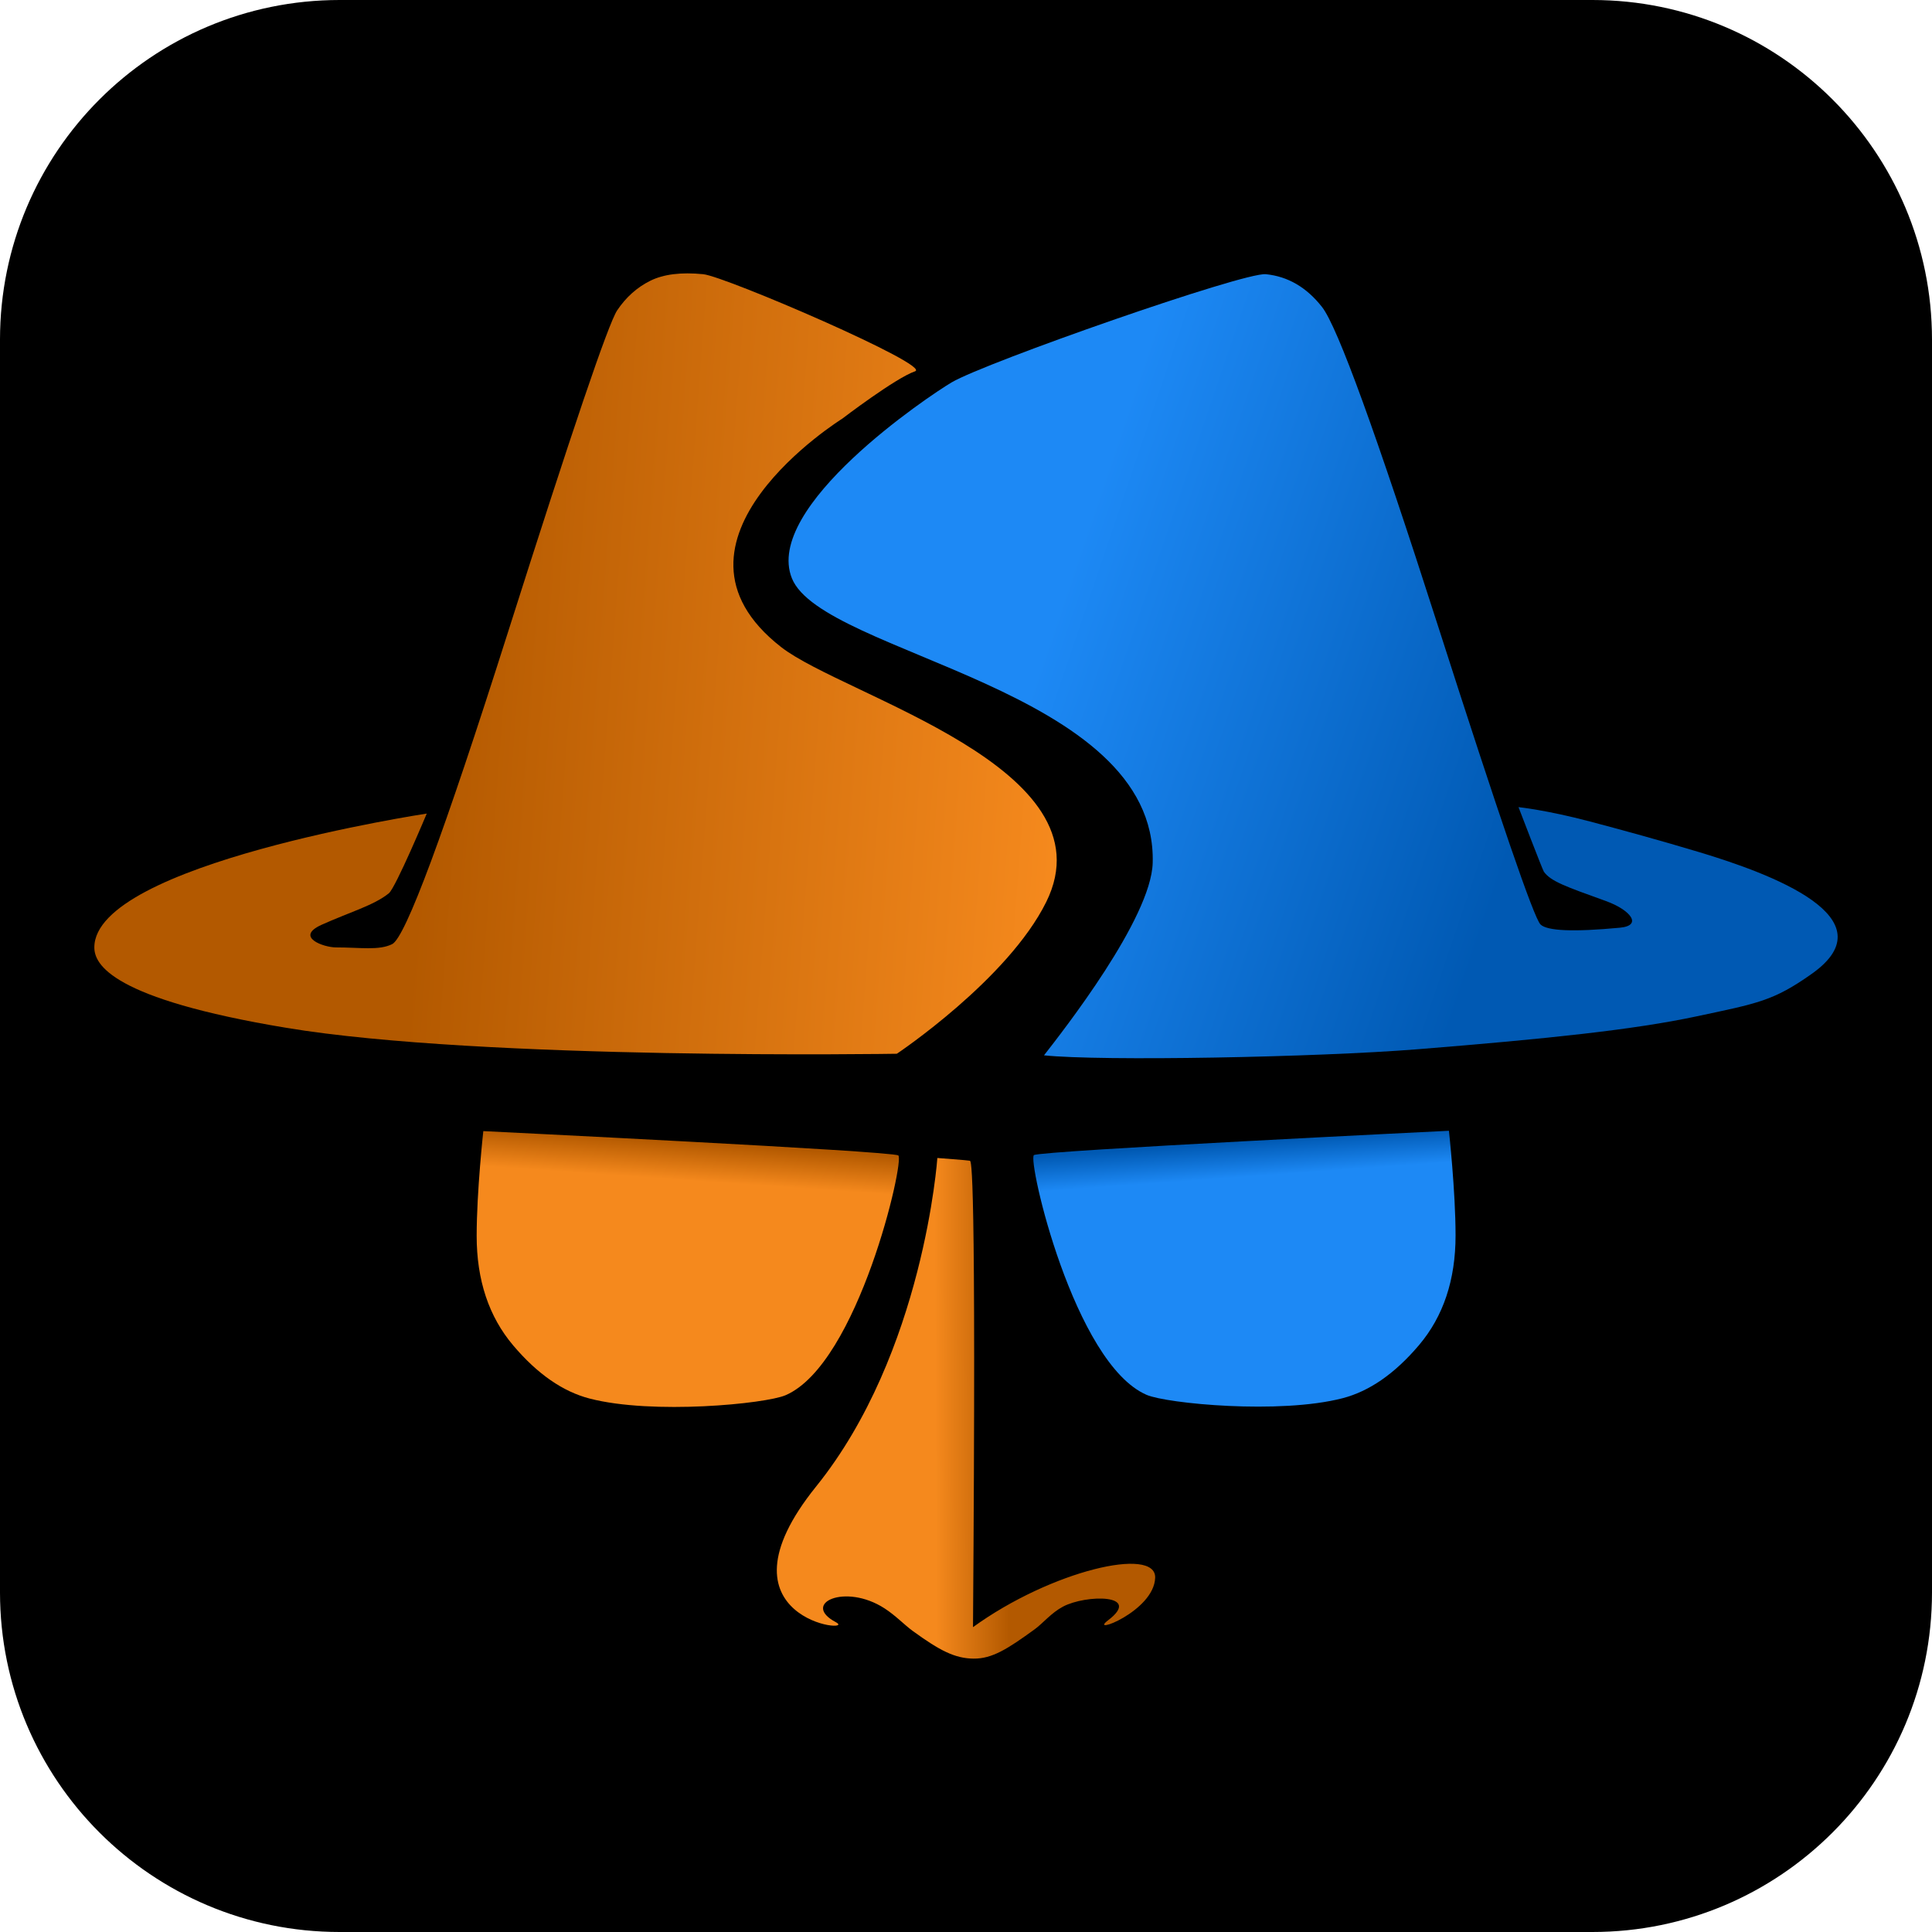
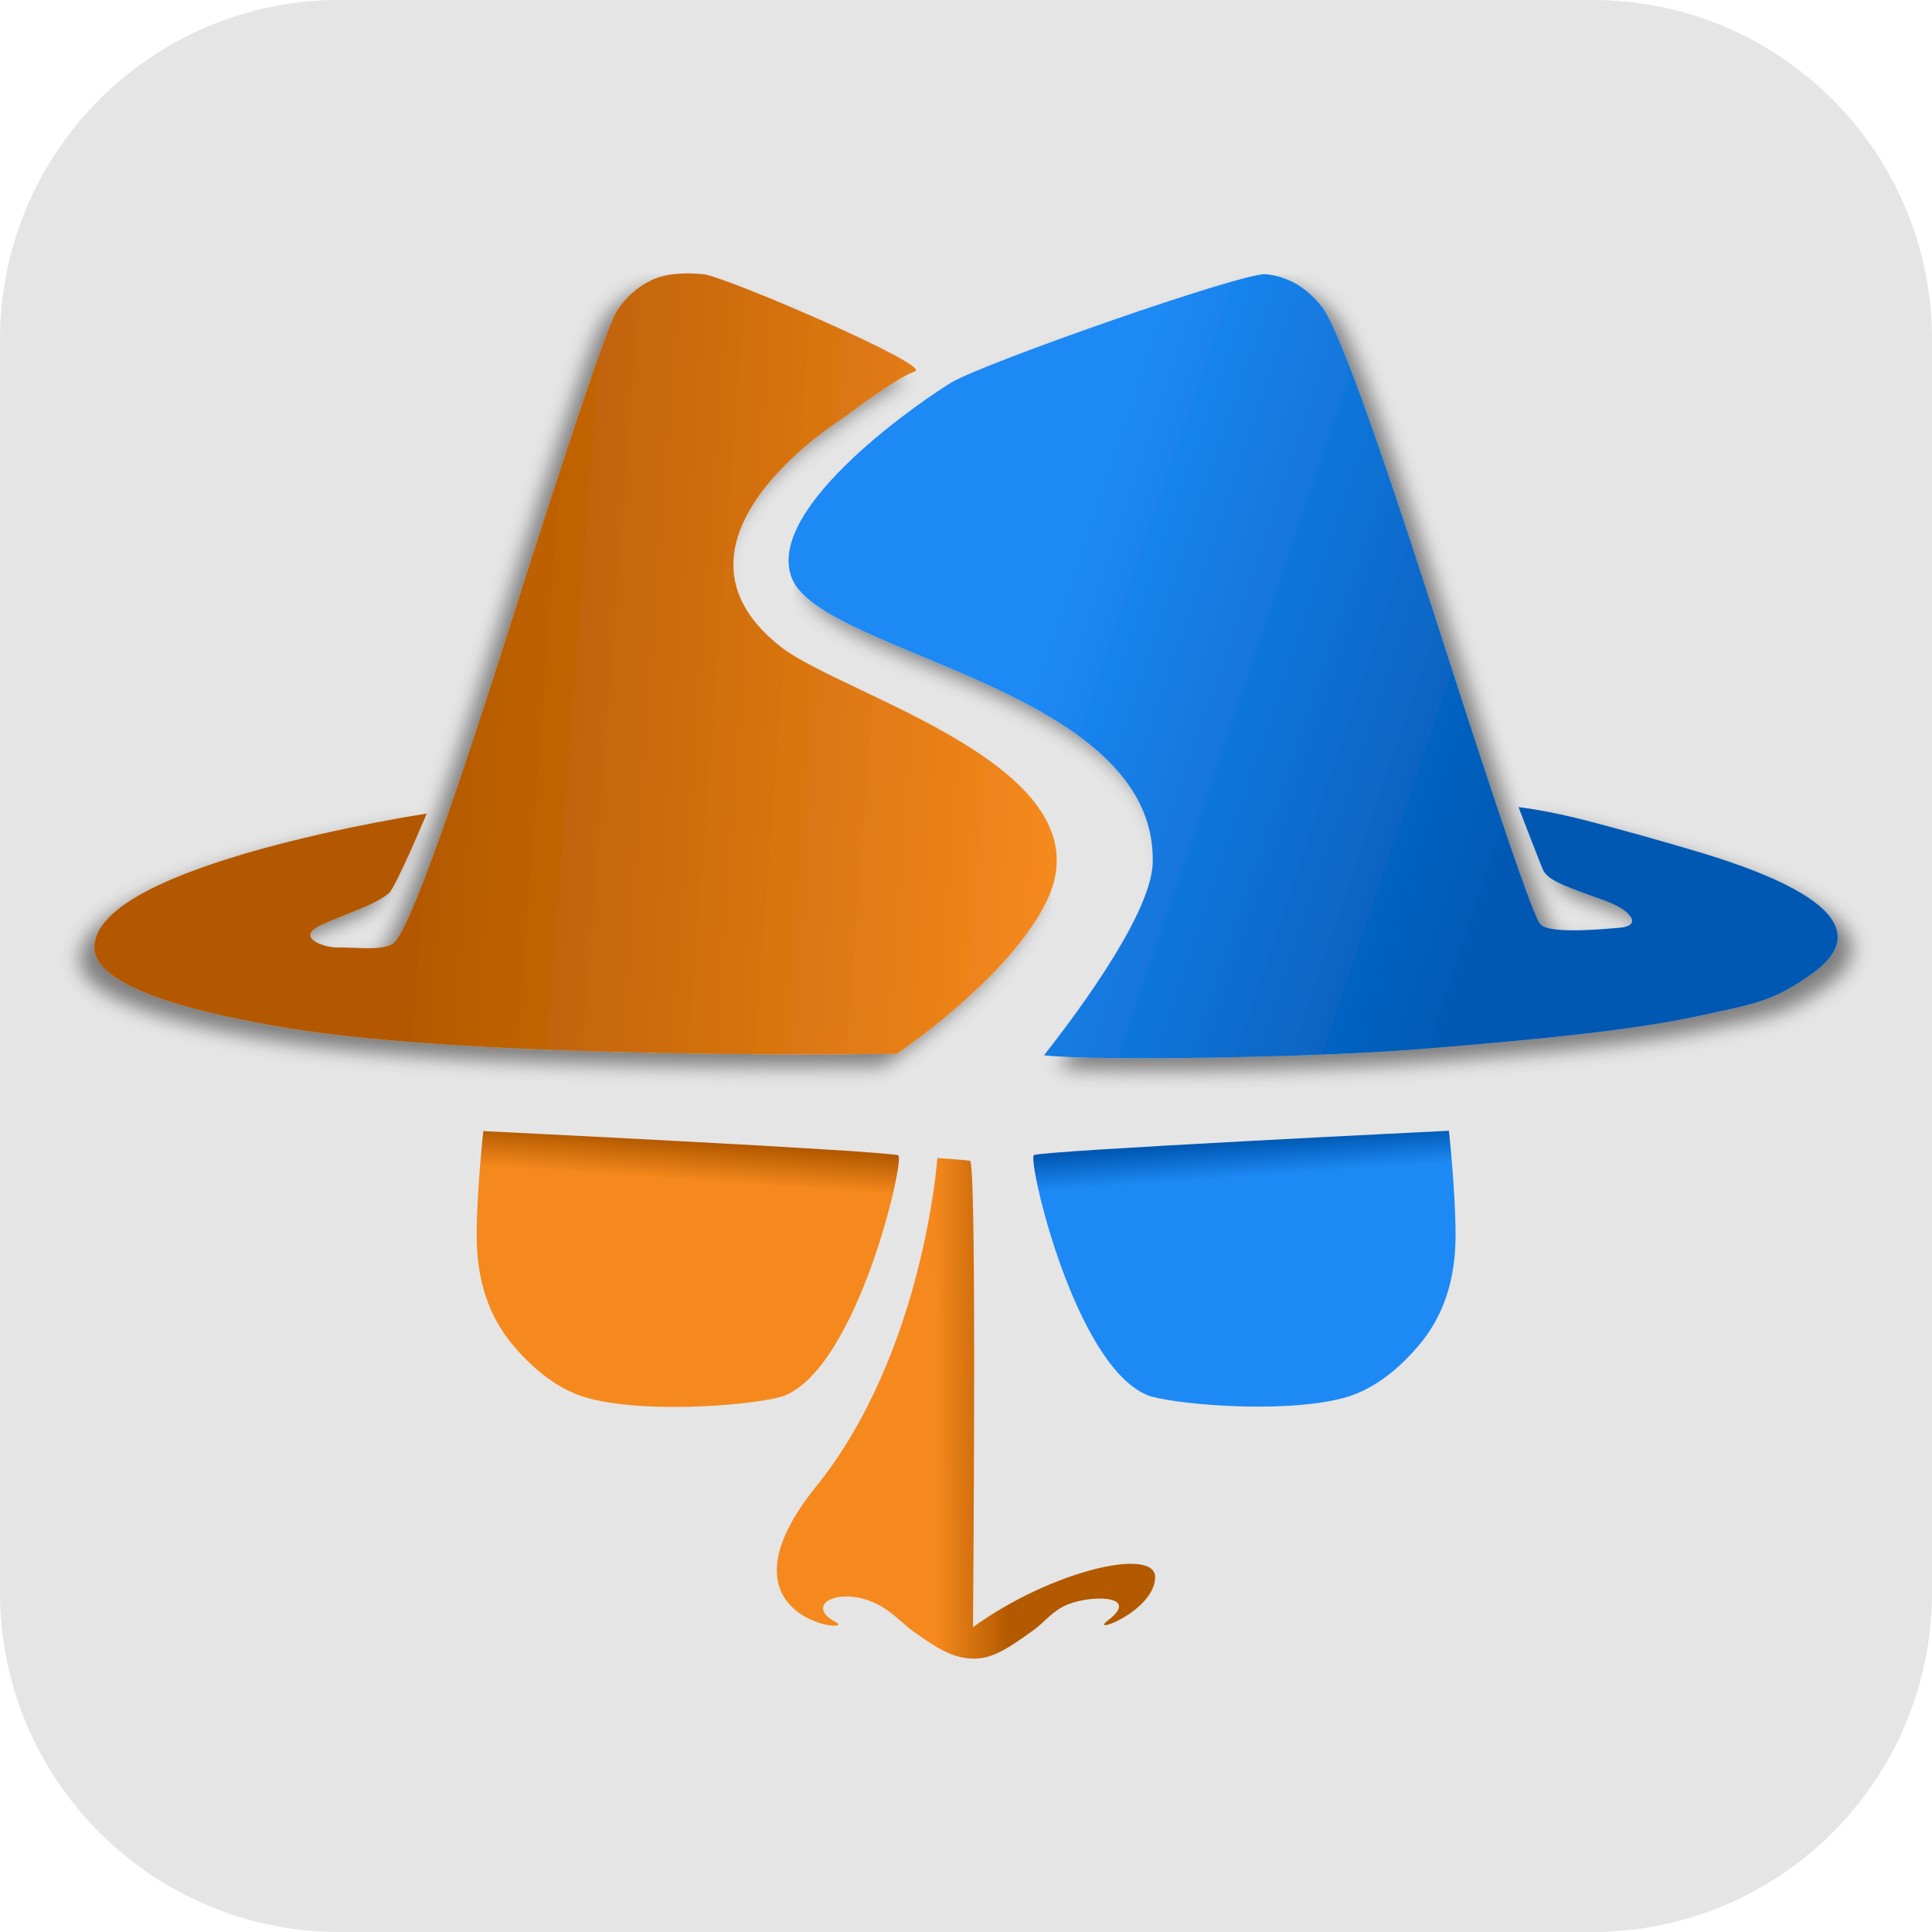
<svg xmlns="http://www.w3.org/2000/svg" height="100%" stroke-miterlimit="10" style="fill-rule:nonzero;clip-rule:evenodd;stroke-linecap:round;stroke-linejoin:round;" version="1.1" viewBox="0 0 1024 1024" width="100%" xml:space="preserve">
  <defs>
    <linearGradient gradientTransform="matrix(-334.687 -23.5766 23.9412 -334.687 558.619 457.896)" gradientUnits="userSpaceOnUse" id="LinearGradient" x1="0" x2="1" y1="0" y2="0">
      <stop offset="0" stop-color="#f5891d" />
      <stop offset="1" stop-color="#b35900" />
    </linearGradient>
+     <filter color-interpolation-filters="sRGB" filterUnits="userSpaceOnUse" height="438.917" id="Filter" width="535.091" x="29.84" y="138.825">
+       <feDropShadow dx="-7.66" dy="6.428" flood-color="#000000" flood-opacity="0.45" in="SourceGraphic" result="Shadow" stdDeviation="5" />
+     </filter>
    <linearGradient gradientTransform="matrix(387.509 132.05 -134.092 387.509 419.848 298.105)" gradientUnits="userSpaceOnUse" id="LinearGradient_2" x1="0" x2="1" y1="0" y2="0">
      <stop offset="0.345" stop-color="#1d89f5" />
      <stop offset="1" stop-color="#0059b3" />
    </linearGradient>
+     <filter color-interpolation-filters="sRGB" filterUnits="userSpaceOnUse" height="440.567" id="Filter_2" width="581.047" x="413.113" y="139.239">
+       <feDropShadow dx="7.66" dy="6.428" flood-color="#000000" flood-opacity="0.45" in="SourceGraphic" result="Shadow" stdDeviation="5" />
+     </filter>
    <linearGradient gradientTransform="matrix(1.41539 -20.2649 20.2649 1.41539 361.107 625.4)" gradientUnits="userSpaceOnUse" id="LinearGradient_3" x1="0" x2="1" y1="0" y2="0">
      <stop offset="0" stop-color="#f5891d" />
      <stop offset="1" stop-color="#b35900" />
    </linearGradient>
    <linearGradient gradientTransform="matrix(-1.33425 -18.4763 18.4763 -1.33425 665.51 623.393)" gradientUnits="userSpaceOnUse" id="LinearGradient_4" x1="0" x2="1" y1="0" y2="0">
      <stop offset="0" stop-color="#1d89f5" />
      <stop offset="1" stop-color="#0059b3" />
    </linearGradient>
    <linearGradient gradientTransform="matrix(116.499 -0.285138 0.285138 116.499 495.767 746.716)" gradientUnits="userSpaceOnUse" id="LinearGradient_5" x1="0" x2="1" y1="0" y2="0">
      <stop offset="0" stop-color="#f5891d" />
      <stop offset="0.332" stop-color="#b35900" />
    </linearGradient>
  </defs>
  <clipPath id="ArtboardFrame">
    <rect height="1024" width="1024" x="0" y="0" />
  </clipPath>
  <g clip-path="url(#ArtboardFrame)" id="Layer-1">
-     <path d="M-1.13687e-13 180C-1.13687e-13 80.589 80.589 0 180 0L844 0C943.411 0 1024 80.589 1024 180L1024 844C1024 943.411 943.411 1024 844 1024L180 1024C80.589 1024-1.13687e-13 943.411-1.13687e-13 844L-1.13687e-13 180Z" fill="#000000" fill-rule="nonzero" opacity="1" stroke="none" />
+     <path d="M-1.68903e-13 180C-5.68434e-14 80.589 80.589-8.52651e-14 180-6.20217e-14L844 1.41587e-13C943.411 1.98952e-13 1024 80.589 1024 180L1024 844C1024 943.411 943.411 1024 844 1024L180 1024C80.589 1024-7.95808e-13 943.411-7.51549e-13 844L-1.68903e-13 180Z" fill="#e5e5e5" fill-rule="nonzero" opacity="1" stroke="none" />
  </g>
  <g id="glyph">
    <g opacity="1">
-       <path d="M356.944 145.332C352.267 145.912 348.174 147.073 344.666 148.813C337.651 152.294 331.804 157.516 327.127 164.478C322.45 171.441 303.156 228.299 269.246 335.053C235.336 441.808 214.873 496.926 207.857 500.407C200.841 503.888 191.113 502.142 178.04 502.148C171.69 502.15 155.979 496.683 170.449 490.155C184.919 483.628 198.34 479.802 206.103 473.455C209.738 470.483 226.192 431.208 226.192 431.208C226.192 431.208 50 457.899 50 502.148C50 511.138 59.072 529.374 151.73 544.765C256.01 562.087 475.349 558.508 475.349 558.508C475.349 558.508 534.232 519.178 554.559 478.001C589.66 406.897 447.556 369.082 414.06 342.997C342.012 286.889 446.397 221.917 446.397 221.917C446.397 221.917 474.643 200.341 485.017 196.79C494.007 193.712 384.423 146.492 372.73 145.332C366.883 144.752 361.622 144.752 356.944 145.332Z" fill="url(#LinearGradient)" fill-rule="nonzero" opacity="1" stroke="none" />
-       <path d="M670.904 145.332C659.211 144.172 522.53 192.011 504.423 202.65C492.372 209.731 404.496 268.62 419.719 306.504C435.981 346.973 613.421 364.805 610.953 457.299C610.164 486.849 563.283 546.581 553.344 559.345C583.453 562.529 697.86 560.419 751.587 556.105C820.96 550.535 866.179 545.714 898.92 538.752C931.661 531.79 939.942 530.549 960.309 516.125C1002.07 486.553 938.484 463.045 900.674 451.671C879.442 445.285 859.763 439.918 842.664 435.399C819.624 429.31 804.842 427.803 804.842 427.803C804.842 427.803 817.563 461.003 818.285 462.017C821.926 467.131 829.733 469.838 851.201 477.585C864.064 482.226 870.857 490.544 858.579 491.704C834.023 494.025 819.992 493.445 816.484 489.964C812.976 486.482 794.851 433.685 762.111 331.572C729.37 229.459 708.907 173.181 700.722 162.738C692.537 152.294 682.598 146.492 670.904 145.332Z" fill="url(#LinearGradient_2)" fill-rule="nonzero" opacity="1" stroke="none" />
+       <path d="M356.944 145.332C352.267 145.912 348.174 147.073 344.666 148.813C337.651 152.294 331.804 157.516 327.127 164.478C322.45 171.441 303.156 228.299 269.246 335.053C235.336 441.808 214.873 496.926 207.857 500.407C200.841 503.888 191.113 502.142 178.04 502.148C171.69 502.15 155.979 496.683 170.449 490.155C184.919 483.628 198.34 479.802 206.103 473.455C209.738 470.483 226.192 431.208 226.192 431.208C226.192 431.208 50 457.899 50 502.148C50 511.138 59.072 529.374 151.73 544.765C256.01 562.087 475.349 558.508 475.349 558.508C475.349 558.508 534.232 519.178 554.559 478.001C589.66 406.897 447.556 369.082 414.06 342.997C342.012 286.889 446.397 221.917 446.397 221.917C446.397 221.917 474.643 200.341 485.017 196.79C494.007 193.712 384.423 146.492 372.73 145.332C366.883 144.752 361.622 144.752 356.944 145.332Z" fill="url(#LinearGradient)" fill-rule="nonzero" filter="url(#Filter)" stroke="none" />
+       <path d="M670.904 145.332C659.211 144.172 522.53 192.011 504.423 202.65C492.372 209.731 404.496 268.62 419.719 306.504C435.981 346.973 613.421 364.805 610.953 457.299C610.164 486.849 563.283 546.581 553.344 559.345C583.453 562.529 697.86 560.419 751.587 556.105C820.96 550.535 866.179 545.714 898.92 538.752C931.661 531.79 939.942 530.549 960.309 516.125C1002.07 486.553 938.484 463.045 900.674 451.671C879.442 445.285 859.763 439.918 842.664 435.399C819.624 429.31 804.842 427.803 804.842 427.803C804.842 427.803 817.563 461.003 818.285 462.017C821.926 467.131 829.733 469.838 851.201 477.585C864.064 482.226 870.857 490.544 858.579 491.704C834.023 494.025 819.992 493.445 816.484 489.964C812.976 486.482 794.851 433.685 762.111 331.572C729.37 229.459 708.907 173.181 700.722 162.738C692.537 152.294 682.598 146.492 670.904 145.332Z" fill="url(#LinearGradient_2)" fill-rule="nonzero" filter="url(#Filter_2)" stroke="none" />
    </g>
    <g opacity="1">
      <path d="M256.161 599.512C256.161 599.512 252.642 631.565 252.642 655.027C252.642 678.488 259.094 697.845 271.998 713.095C284.902 728.345 298.427 737.598 312.47 741.249C345.895 749.94 405.77 744.065 416.379 739.489C454.942 722.857 479.636 614.753 476.117 612.406C472.598 610.06 256.161 599.512 256.161 599.512Z" fill="url(#LinearGradient_3)" fill-rule="nonzero" opacity="1" stroke="none" />
      <path d="M767.958 599.333C767.958 599.333 771.478 631.386 771.478 654.848C771.478 678.309 765.026 697.666 752.122 712.916C739.218 728.166 725.693 737.419 711.65 741.07C678.225 749.761 618.35 743.886 607.741 739.31C569.178 722.678 544.484 614.574 548.003 612.227C551.522 609.881 767.958 599.333 767.958 599.333Z" fill="url(#LinearGradient_4)" fill-rule="nonzero" opacity="1" stroke="none" />
    </g>
    <path d="M496.82 613.759C496.82 613.759 489.683 717 432.548 787.892C375.413 858.784 455.367 866.304 443.032 859.797C424.358 849.944 447.845 838.891 468.812 852.461C474.713 856.28 479.415 861.275 483.751 864.43C498.113 874.875 506.129 879.005 516.006 879.102C525.883 879.198 534.077 873.973 548.439 863.527C552.775 860.373 557.175 854.866 563.378 851.558C575.608 845.037 605.622 844.862 587.353 858.75C576.33 867.13 611.672 854.189 612.261 836.237C612.81 819.496 557.193 832.415 515.713 862.424C517.528 616.543 514.824 615.476 514.039 615.214C513.362 614.989 496.82 613.759 496.82 613.759Z" fill="url(#LinearGradient_5)" fill-rule="nonzero" opacity="1" stroke="none" />
  </g>
</svg>
